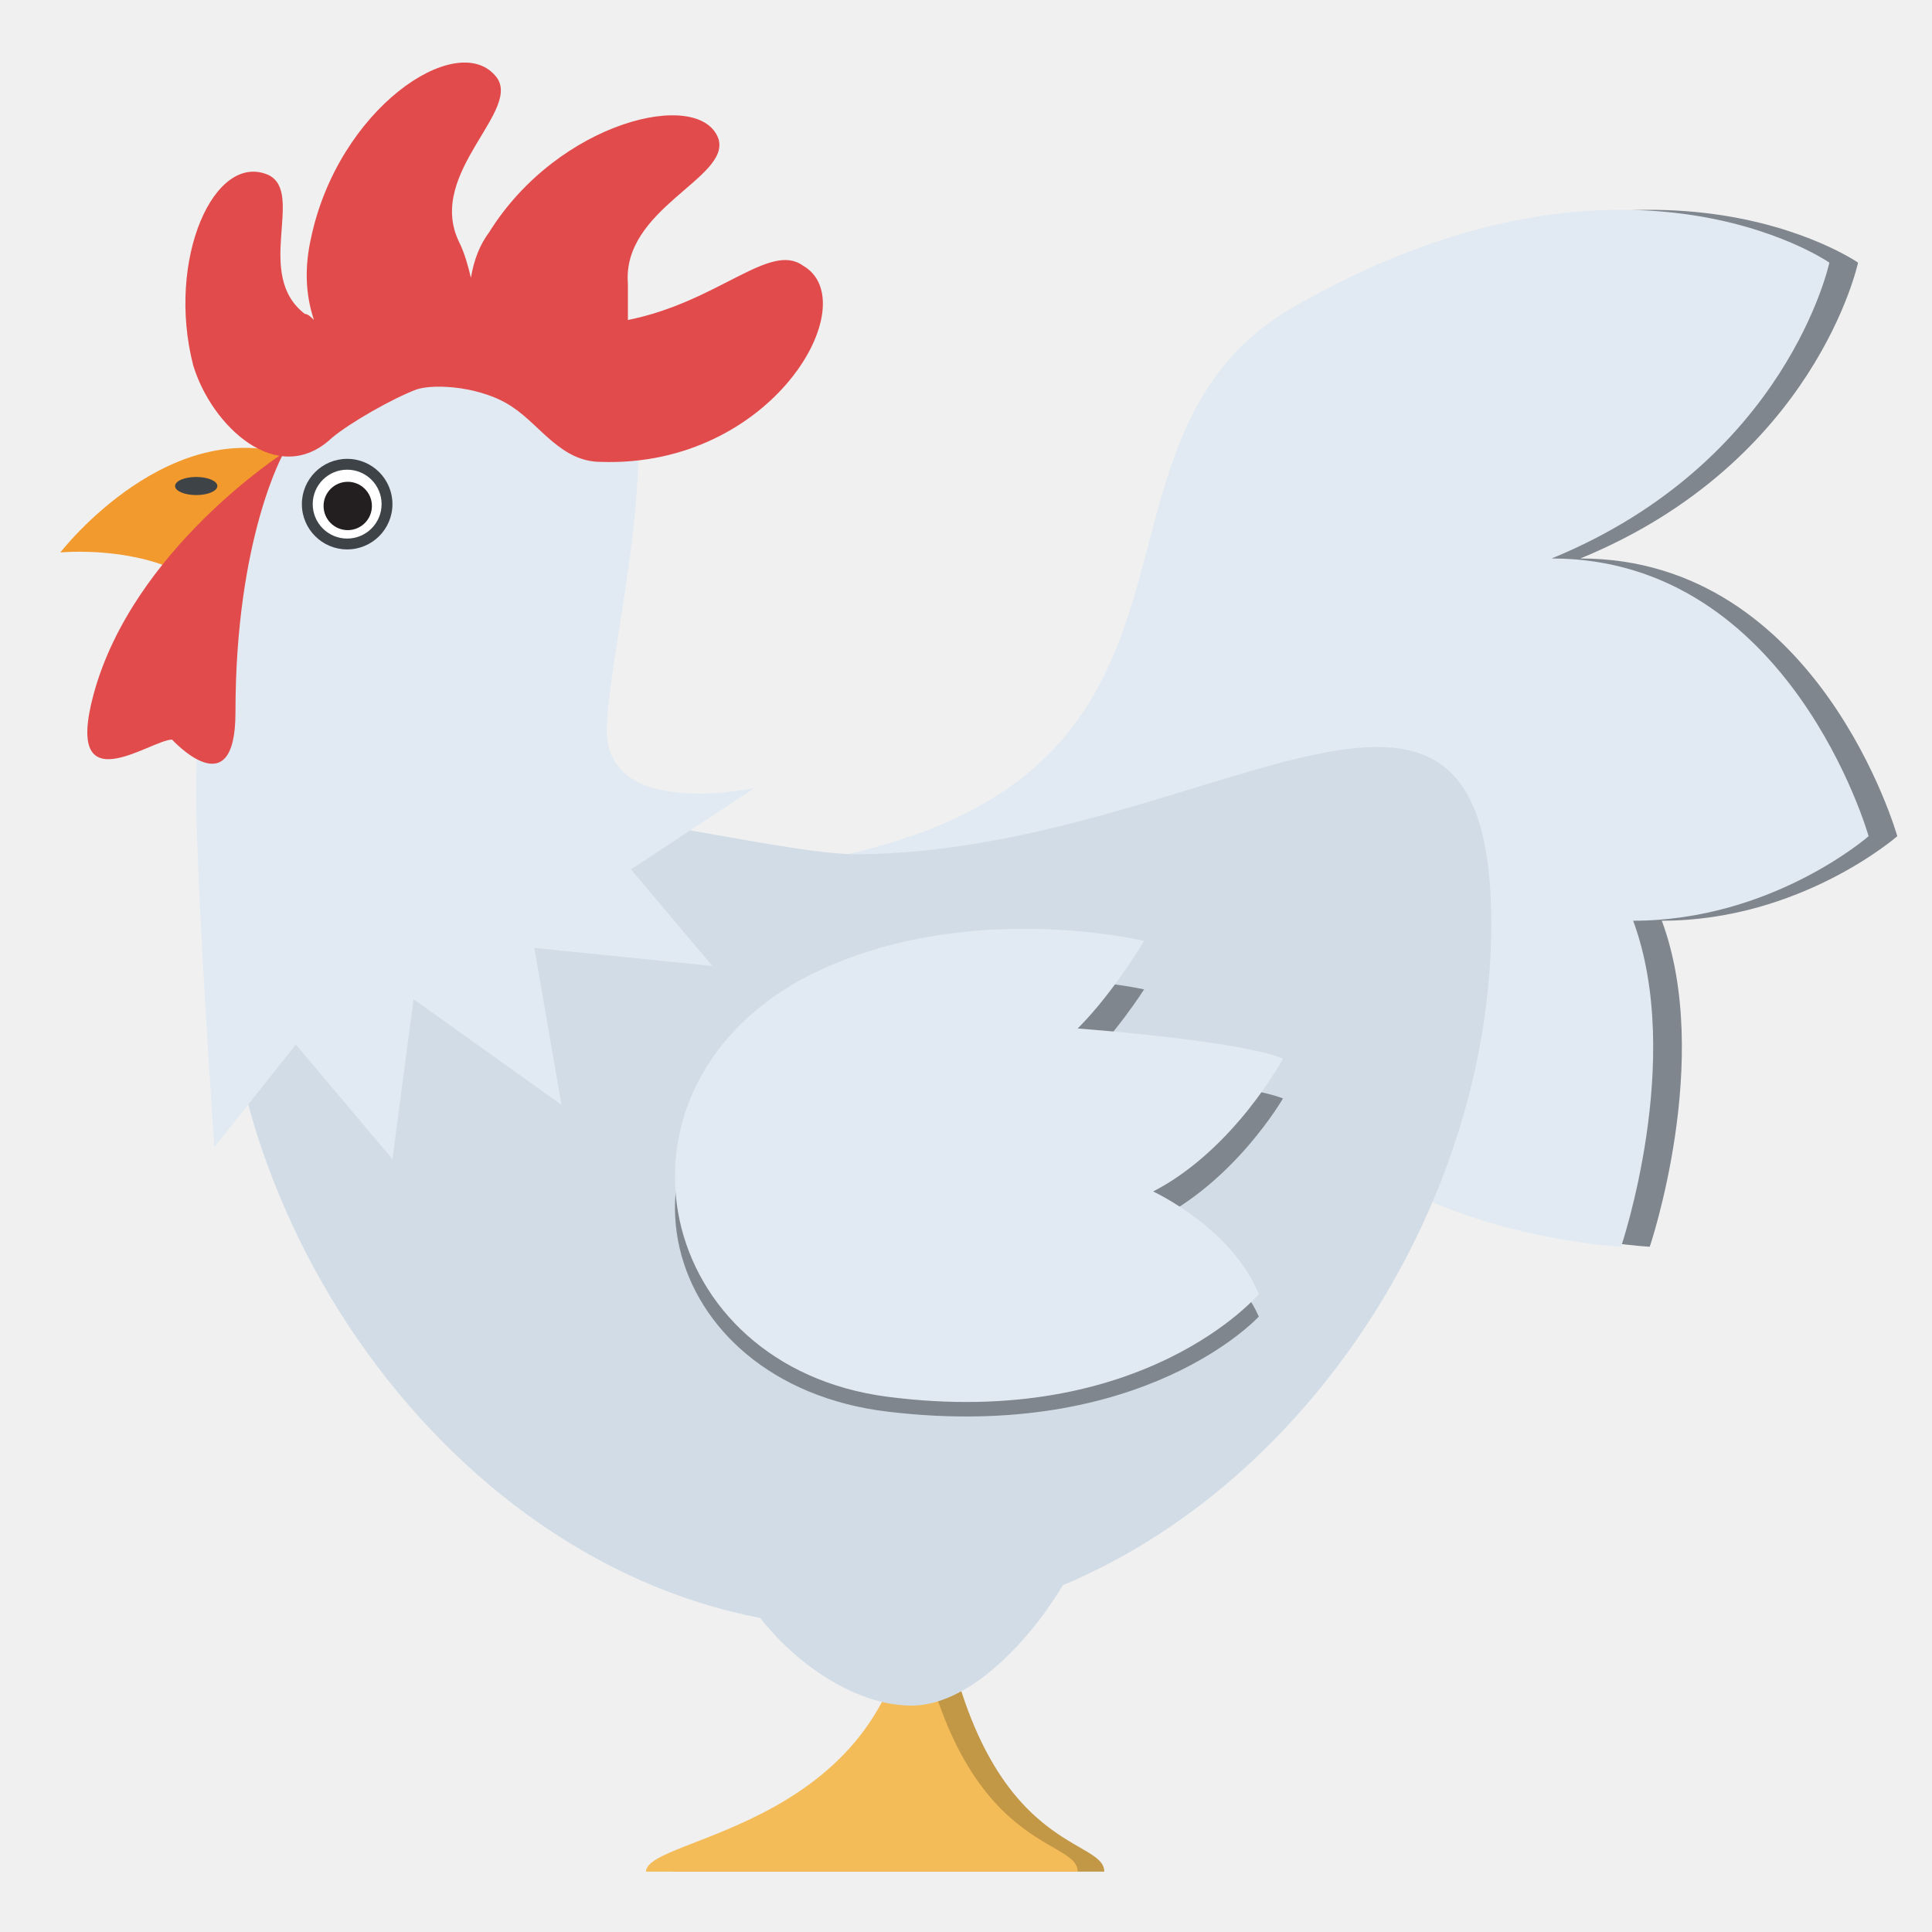
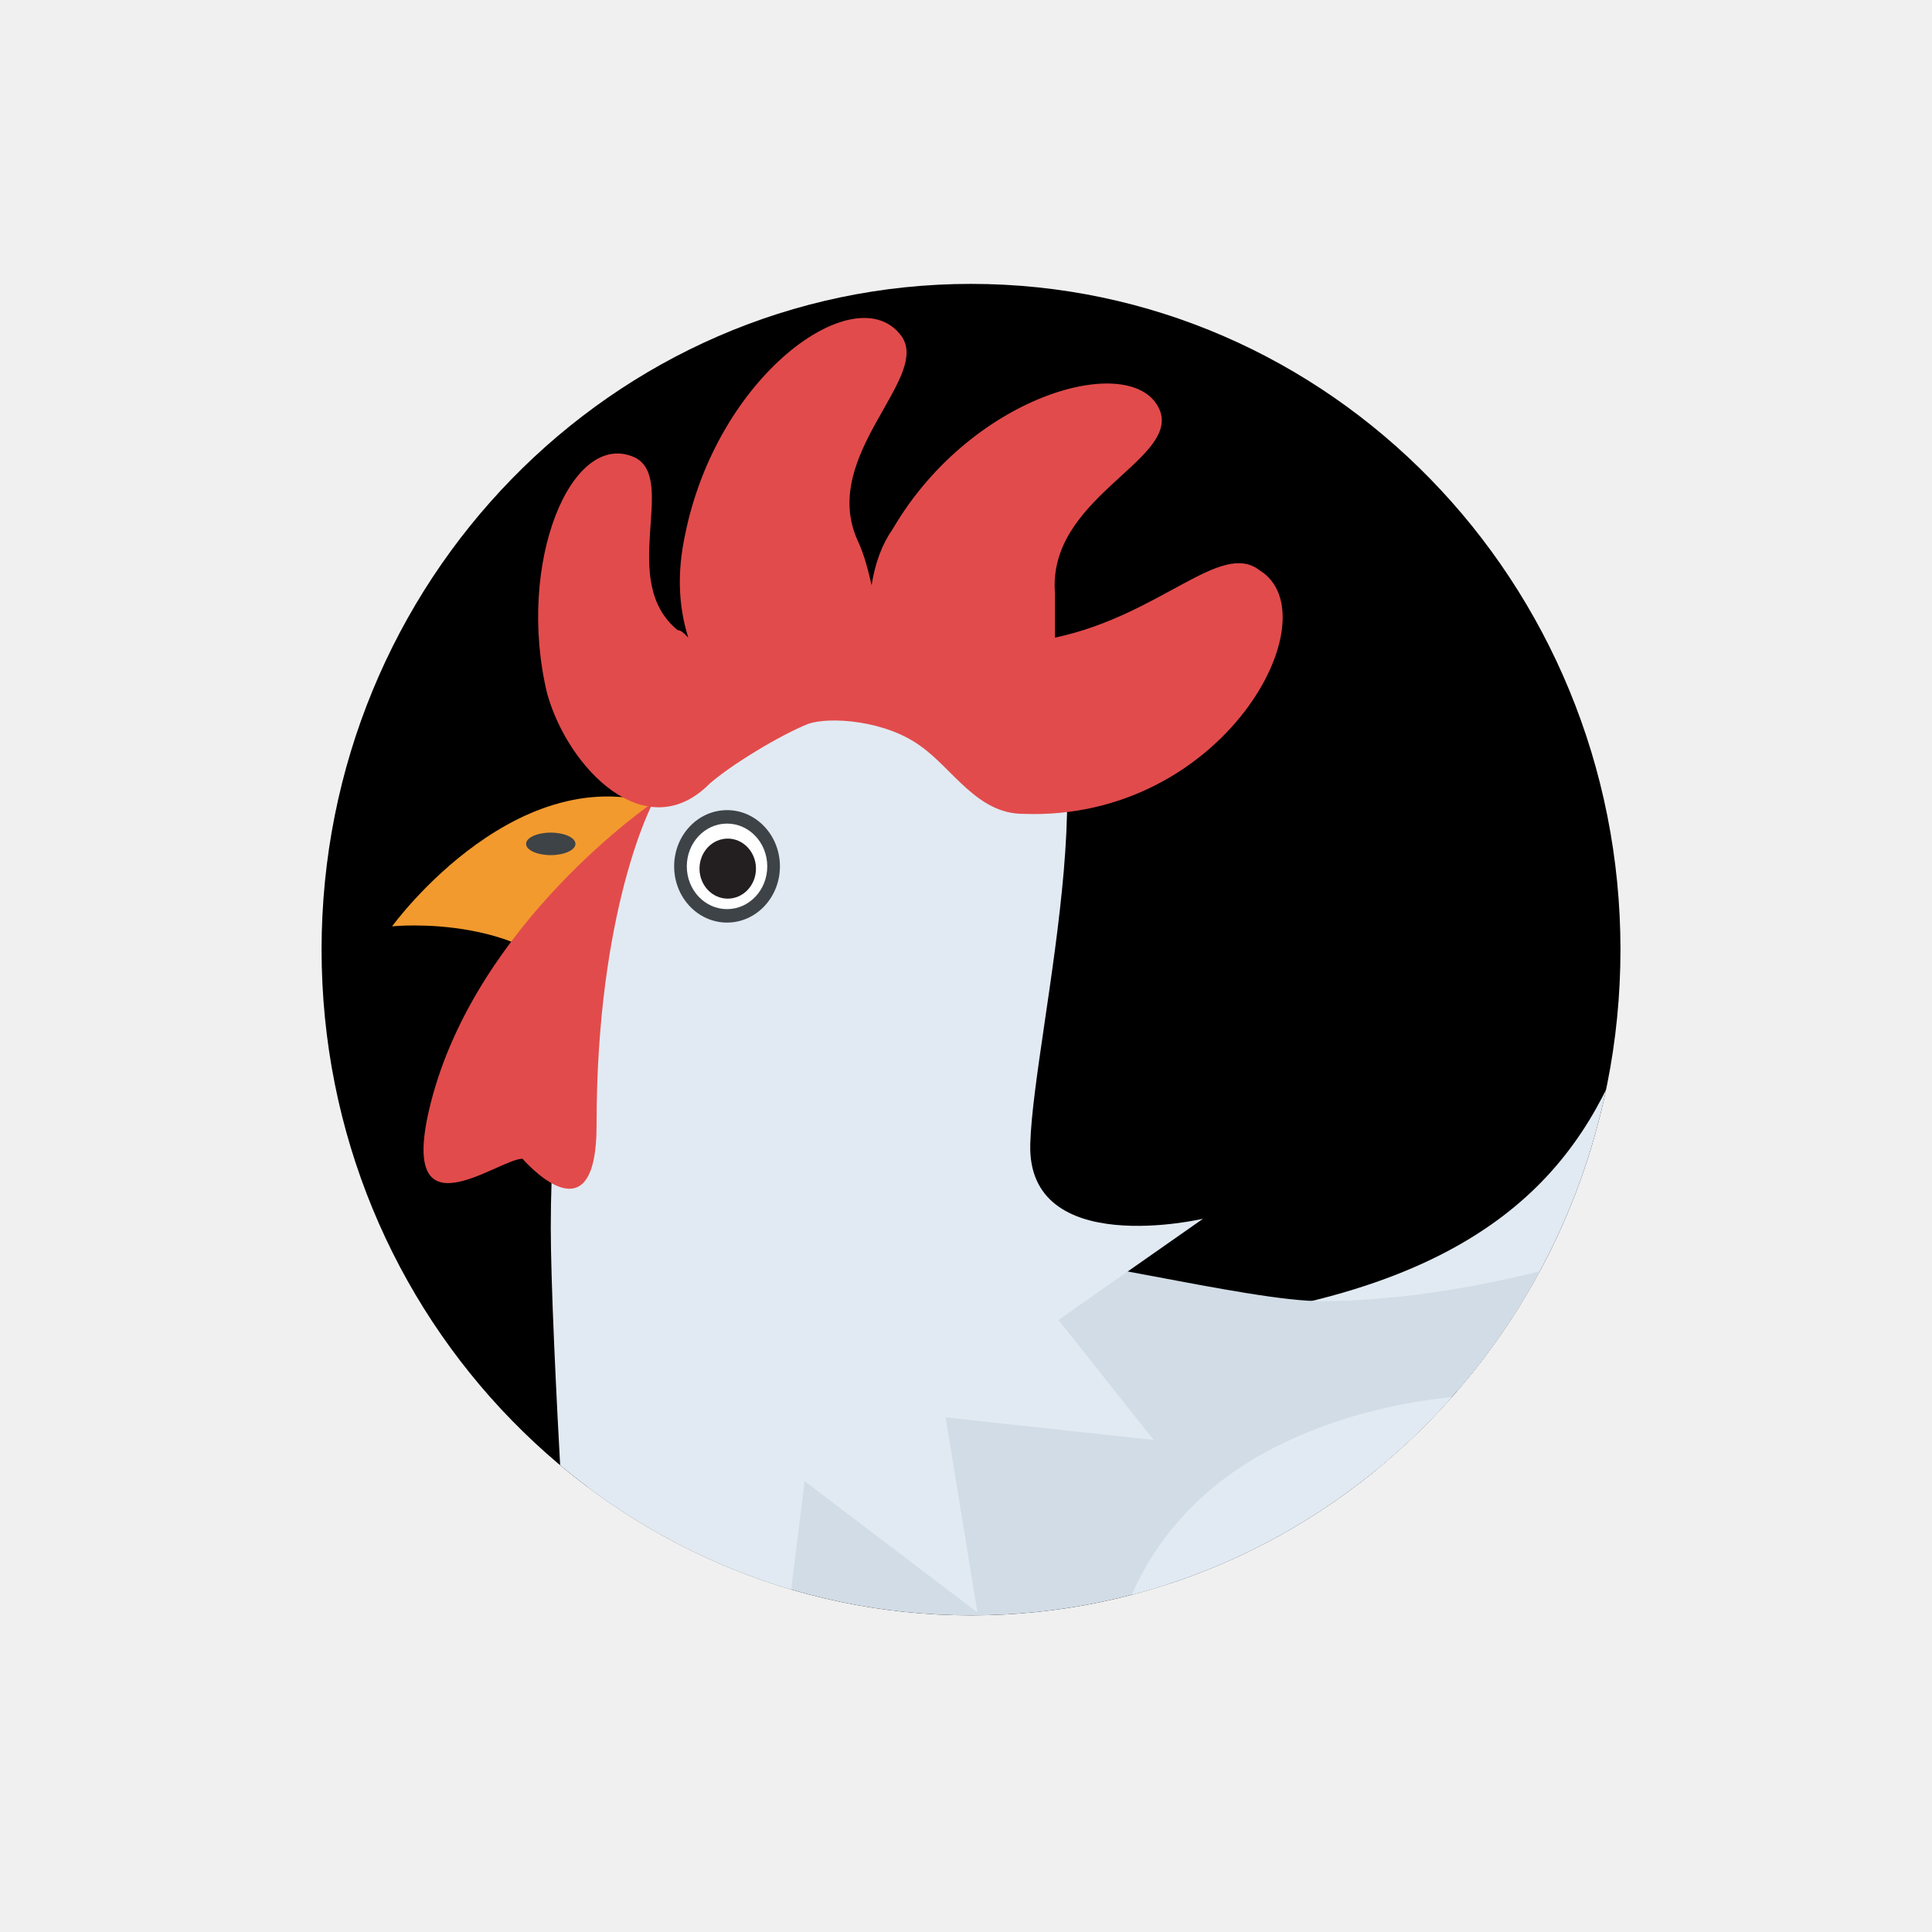
<svg xmlns="http://www.w3.org/2000/svg" id="Layer_1" version="1.1" viewBox="0 0 800 800">
  <defs>
    <style>
      .st0 {
        fill: #e1eaf2;
      }

      .st1 {
        fill: #c29746;
      }

      .st2 {
        fill: #231f20;
      }

      .st3 {
        fill: #3e4347;
      }

      .st4 {
        fill: #d1dce6;
      }

      .st5 {
        fill: #f29a2e;
      }

      .st6 {
        fill: #80868d;
      }

      .st7 {
        fill: #fff;
      }

      .st8 {
        fill: #e24b4b;
      }

      .st9 {
        fill: #f4bc58;
      }
+ 
+       .st10 {
+         clip-path: url(#clippath);
+       }
    </style>
+     <clipPath id="clippath">
+       <ellipse cx="402.08" cy="393.22" rx="268.92" ry="275.67" />
+     </clipPath>
  </defs>
-   <path class="st5" d="M95,255c22.5,36.25,47.5,41.25,65,20,27.5-32.5-2.5-73.75-35-85-53.75-21.25-100,38.75-100,38.75,0,0,51.25-5,70,26.25" />
-   <path class="st6" d="M546.88,127.5c-96.25,56.25-16.25,191.25-190,227.5l185,91.25c37.5,65,141.25,70,141.25,70,0,0,26.25-77.5,5-135,57.5,0,97.5-35,97.5-35,0,0-32.5-115-131.25-115,97.5-40,115-122.5,115-122.5,0,0-86.25-60-222.5,18.75" />
-   <path class="st0" d="M535,127.5c-96.25,56.25-16.25,191.25-190,227.5l185,91.25c37.5,65,141.25,70,141.25,70,0,0,26.25-77.5,5-135,57.5,0,97.5-35,97.5-35,0,0-32.5-115-131.25-115,97.5-40,115-122.5,115-122.5,0,0-86.25-60-222.5,18.75" />
-   <path class="st1" d="M457.25,775h-178.75c0-15,105-17.5,110-117.5,16.25,111.25,68.75,102.5,68.75,117.5" />
-   <path class="st9" d="M446.25,775h-178.75c0-15,105-17.5,110-117.5,16.25,111.25,68.75,102.5,68.75,117.5" />
-   <g>
-     <path class="st4" d="M617.5,382.5c0,143.75-117.5,291.25-262.5,291.25S92.5,526.25,92.5,382.5c0-96.25,207.5-28.75,262.5-28.75,145-1.25,262.5-116.25,262.5,28.75" />
-     <path class="st4" d="M455,615c0,28.75-41.25,91.25-77.5,91.25s-77.5-42.5-77.5-71.25,155-33.75,155-20" />
+   <ellipse cx="402.08" cy="393.22" rx="268.92" ry="275.67" />
+   <g class="st10">
+     <path class="st5" d="M244.11,416.18c26.28,45.02,55.48,51.23,75.91,24.84,32.12-40.36-2.92-91.59-40.88-105.56-62.77-26.39-116.79,48.12-116.79,48.12,0,0,59.86-6.21,81.75,32.6" />
+     <path class="st6" d="M771.86,257.84c-112.41,69.85-18.98,237.5-221.9,282.52l216.06,113.32c43.8,80.72,164.97,86.93,164.97,86.93,0,0,30.66-96.24,5.84-167.65,67.15,0,113.87-43.46,113.87-43.46,0,0-37.96-142.81-153.29-142.81,113.87-49.67,134.31-152.13,134.31-152.13,0,0-100.73-74.51-259.86,23.28" />
+     <path class="st0" d="M757.99,257.84c-112.41,69.85-18.98,237.5-221.9,282.52l216.06,113.32c43.8,80.72,164.97,86.93,164.97,86.93,0,0,30.66-96.24,5.84-167.65,67.15,0,113.87-43.46,113.87-43.46,0,0-37.96-142.81-153.29-142.81,113.87-49.67,134.31-152.13,134.31-152.13,0,0-100.73-74.51-259.86,23.28" />
+     <path class="st1" d="M667.19,1061.94h-208.76c0-18.63,122.63-21.73,128.47-145.92,18.98,138.16,80.29,127.29,80.29,145.92" />
+     <path class="st9" d="M654.34,1061.94h-208.76c0-18.63,122.63-21.73,128.47-145.92,18.98,138.16,80.29,127.29,80.29,145.92" />
+     <g>
+       <path class="st4" d="M854.34,574.51c0,178.52-137.23,361.69-306.57,361.69s-306.57-183.17-306.57-361.69c0-119.53,242.34-35.7,306.57-35.7,169.35-1.55,306.57-144.37,306.57,35.7" />
+       <path class="st4" d="M664.56,863.24c0,35.7-48.18,113.32-90.51,113.32s-90.51-52.78-90.51-88.48,181.03-41.91,181.03-24.84" />
+     </g>
+     <path class="st0" d="M228.06,507.76c0,46.57,8.76,181.62,8.76,181.62l39.42-52.78,46.72,58.99,10.22-82.27,71.53,54.33-13.14-80.72,86.13,9.31-39.42-49.67,59.86-41.91s-72.99,17.08-71.53-31.05c1.46-48.12,37.96-184.73-7.3-204.91-83.21-32.6-191.24,41.91-191.24,239.06" />
+     <g>
+       <ellipse class="st3" cx="228.06" cy="349.43" rx="10.22" ry="4.66" />
+       <ellipse class="st3" cx="301.05" cy="358.74" rx="21.9" ry="23.28" />
+     </g>
+     <g>
+       <path class="st8" d="M247.03,465.85c0,49.67-30.66,13.97-30.66,13.97-10.22,0-52.56,34.15-37.96-23.28,18.98-74.51,91.97-124.19,91.97-124.19,0,0-23.36,43.46-23.36,133.5" />
+       <path class="st8" d="M436.82,264.05v-18.63c-2.92-38.81,49.64-54.33,43.8-74.51-8.76-26.39-77.37-9.31-110.95,48.12-4.38,6.21-7.3,13.97-8.76,23.28-1.46-6.21-2.92-12.42-5.84-18.63-16.06-35.7,32.12-68.3,17.52-85.38-18.98-23.28-75.91,17.08-89.05,83.83-2.92,13.97-2.92,27.94,1.46,41.91-1.46-1.55-2.92-3.1-4.38-3.1-24.82-20.18,0-62.09-17.52-71.41-26.28-12.42-49.64,43.46-36.5,97.8,8.76,31.05,40.88,63.65,67.15,37.26,8.76-7.76,29.2-20.18,40.88-24.84,8.76-3.1,32.12-1.55,46.72,9.31,13.14,9.31,23.36,27.94,42.34,27.94,83.21,3.1,128.47-82.27,97.81-100.9-16.06-12.42-40.88,18.63-84.67,27.94" />
+     </g>
+     <path class="st6" d="M741.93,776.51c-13.14-31.64-51.1-48.89-51.1-48.89,39.42-20.13,62.77-63.27,62.77-63.27-20.44-8.63-99.27-14.38-99.27-14.38,17.52-17.26,32.12-41.7,32.12-41.7,0,0-90.51-21.57-166.43,18.69-99.27,54.64-70.07,184.06,42.34,198.44,124.09,15.82,179.57-48.89,179.57-48.89" />
+     <path class="st0" d="M741.93,764.97c-13.14-34.15-51.1-52.78-51.1-52.78,39.42-21.73,62.77-68.3,62.77-68.3-20.44-9.31-99.27-15.52-99.27-15.52,17.52-18.63,32.12-45.02,32.12-45.02,0,0-90.51-23.28-166.43,20.18-99.27,58.99-70.07,198.7,42.34,214.22,124.09,17.08,179.57-52.78,179.57-52.78" />
+     <ellipse class="st7" cx="301.05" cy="358.74" rx="16.66" ry="17.71" />
+     <ellipse class="st2" cx="301.34" cy="359.68" rx="11.69" ry="12.43" />
  </g>
-   <path class="st0" d="M81.25,328.75c0,37.5,7.5,146.25,7.5,146.25l33.75-42.5,40,47.5,8.75-66.25,61.25,43.75-11.25-65,73.75,7.5-33.75-40,51.25-33.75s-62.5,13.75-61.25-25,32.5-148.75-6.25-165c-71.25-26.25-163.75,33.75-163.75,192.5" />
-   <g>
-     <ellipse class="st3" cx="81.25" cy="201.25" rx="8.75" ry="3.75" />
-     <circle class="st3" cx="143.75" cy="208.75" r="18.75" />
-   </g>
-   <g>
-     <path class="st8" d="M97.5,295c0,40-26.25,11.25-26.25,11.25-8.75,0-45,27.5-32.5-18.75,16.25-60,78.75-100,78.75-100,0,0-20,35-20,107.5" />
-     <path class="st8" d="M260,132.5v-15c-2.5-31.25,42.5-43.75,37.5-60-7.5-21.25-66.25-7.5-95,38.75-3.75,5-6.25,11.25-7.5,18.75-1.25-5-2.5-10-5-15-13.75-28.75,27.5-55,15-68.75-16.25-18.75-65,13.75-76.25,67.5-2.5,11.25-2.5,22.5,1.25,33.75-1.25-1.25-2.5-2.5-3.75-2.5-21.25-16.25,0-50-15-57.5-22.5-10-42.5,35-31.25,78.75,7.5,25,35,51.25,57.5,30,7.5-6.25,25-16.25,35-20,7.5-2.5,27.5-1.25,40,7.5,11.25,7.5,20,22.5,36.25,22.5,71.25,2.5,110-66.25,83.75-81.25-13.75-10-35,15-72.5,22.5" />
-   </g>
-   <path class="st6" d="M521.25,545.16c-11.25-25.47-43.75-39.37-43.75-39.37,33.75-16.21,53.75-50.95,53.75-50.95-17.5-6.95-85-11.58-85-11.58,15-13.9,27.5-33.58,27.5-33.58,0,0-77.5-17.37-142.5,15.05-85,44-60,148.22,36.25,159.8,106.25,12.74,153.75-39.37,153.75-39.37" />
-   <path class="st0" d="M521.25,535.87c-11.25-27.5-43.75-42.5-43.75-42.5,33.75-17.5,53.75-55,53.75-55-17.5-7.5-85-12.5-85-12.5,15-15,27.5-36.25,27.5-36.25,0,0-77.5-18.75-142.5,16.25-85,47.5-60,160,36.25,172.5,106.25,13.75,153.75-42.5,153.75-42.5" />
-   <circle class="st7" cx="143.75" cy="208.75" r="14.26" />
-   <circle class="st2" cx="143.99" cy="209.51" r="10.01" />
</svg>
